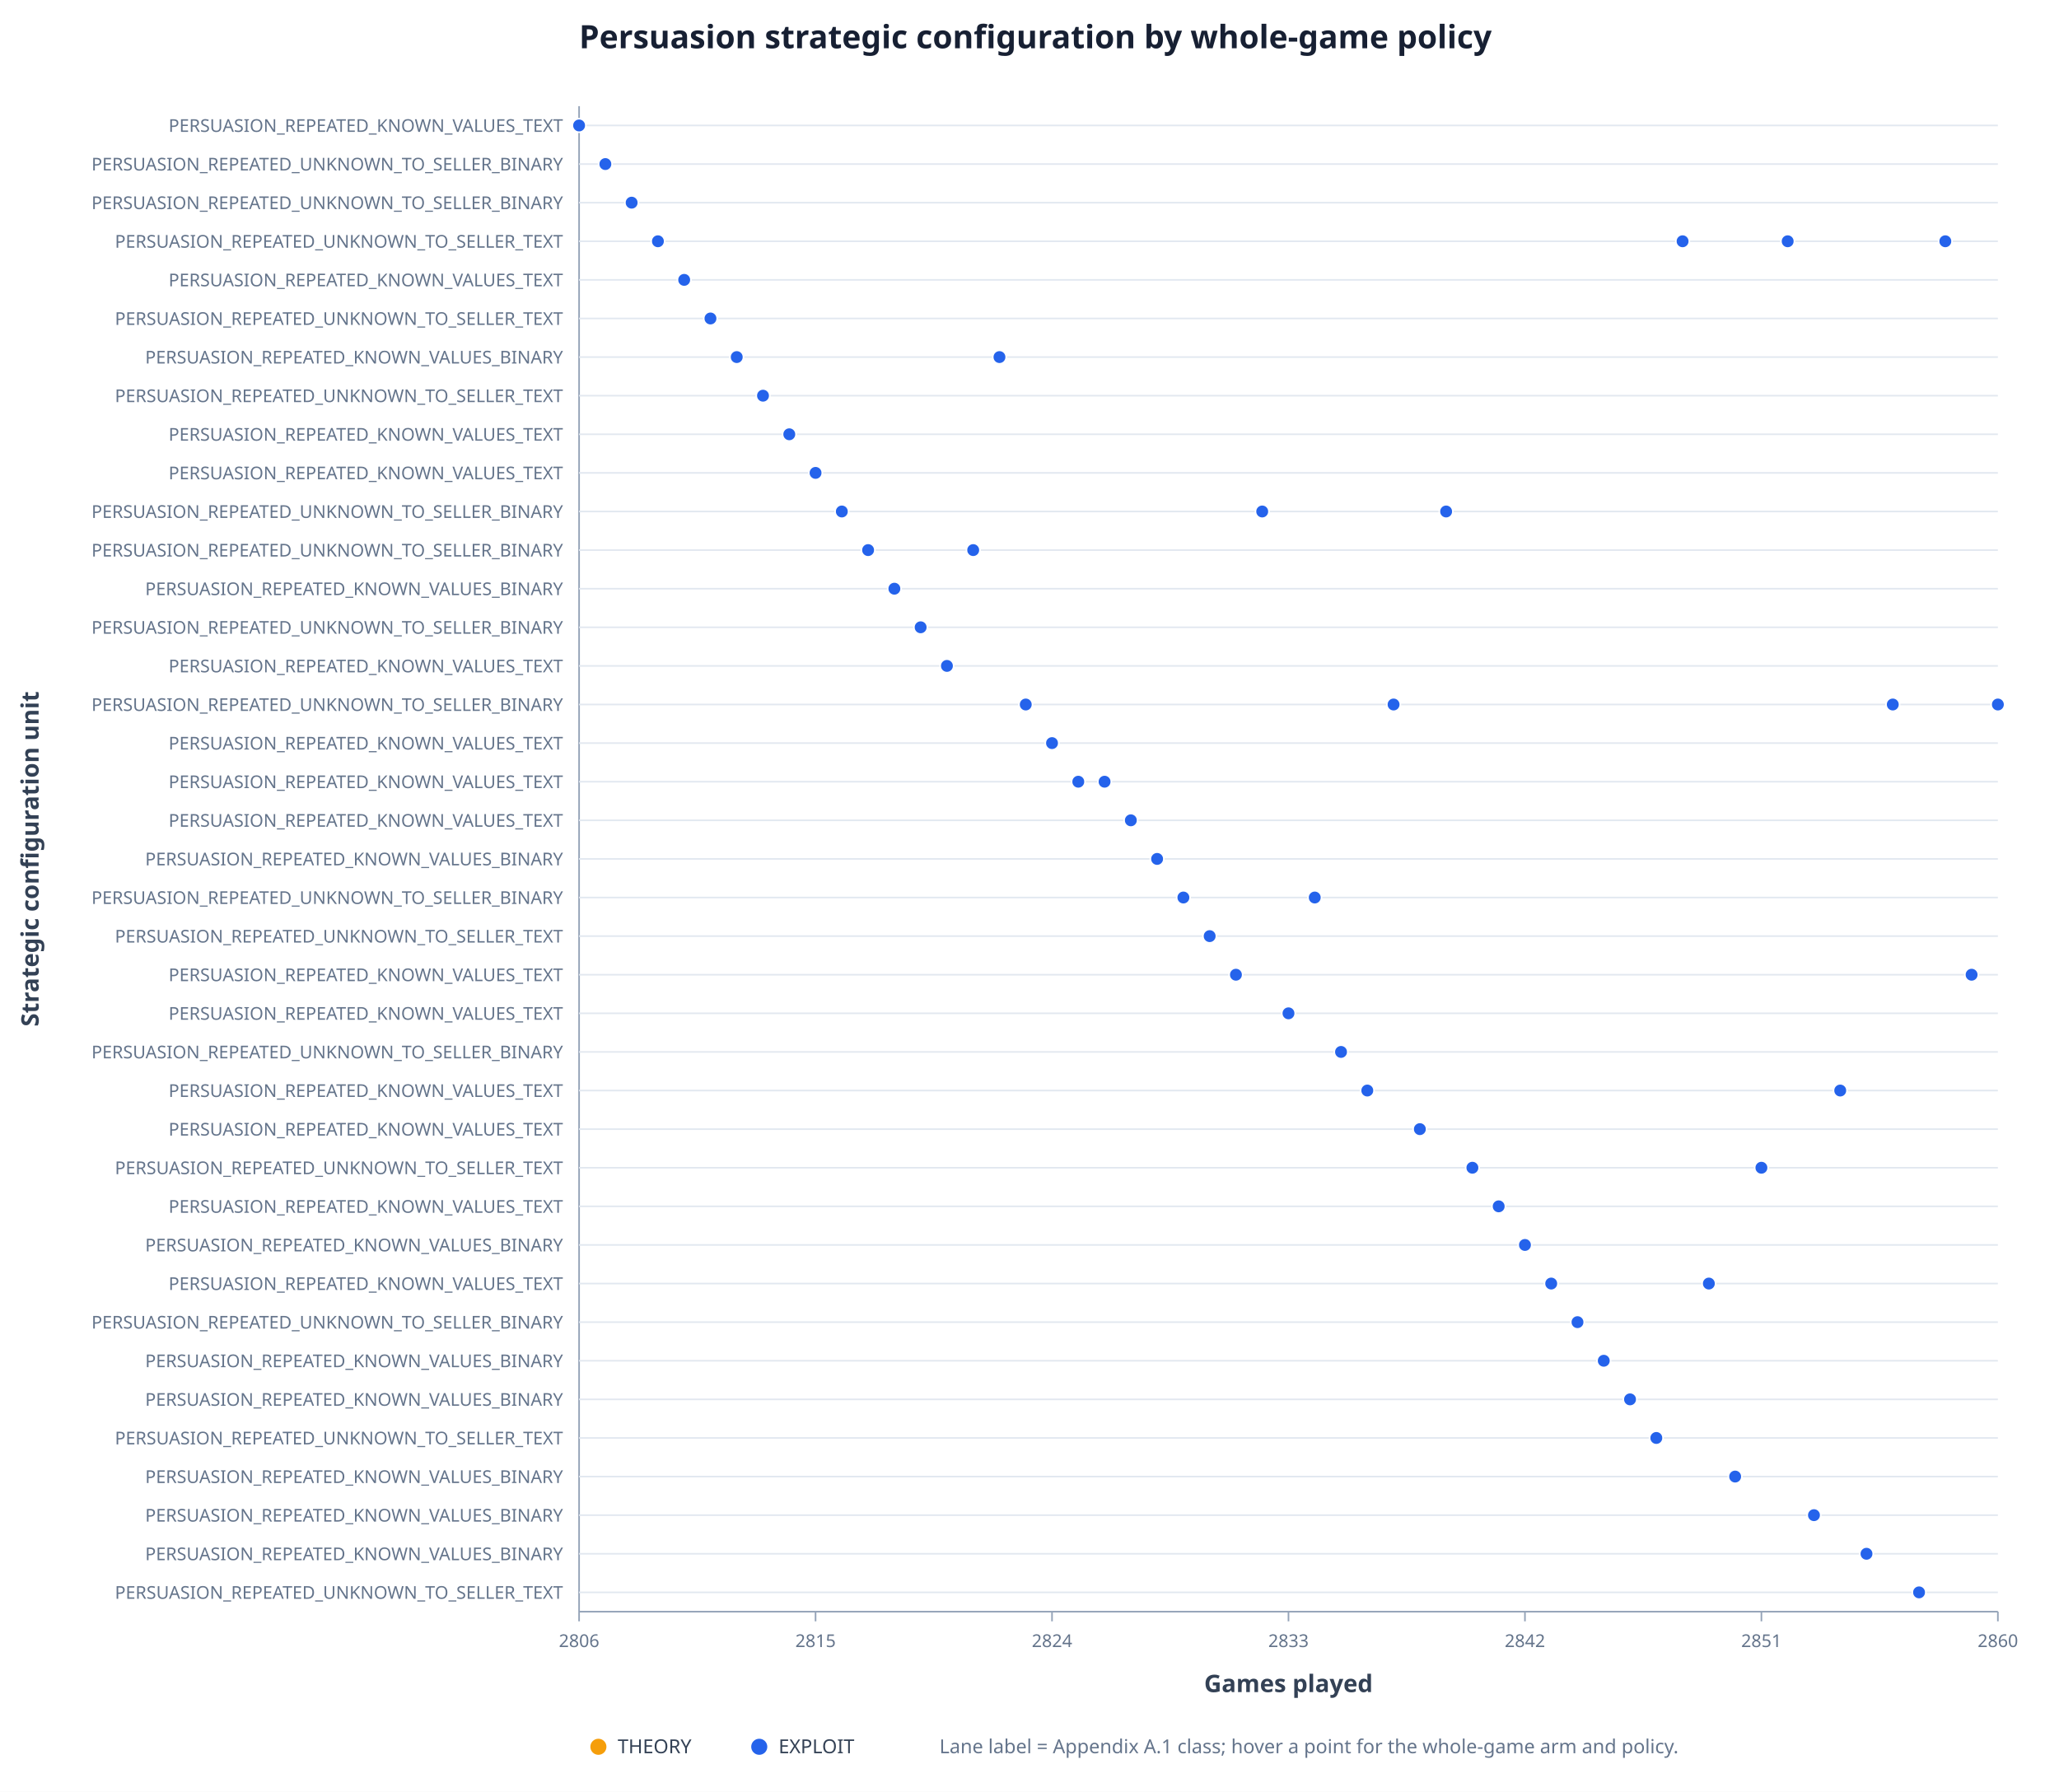
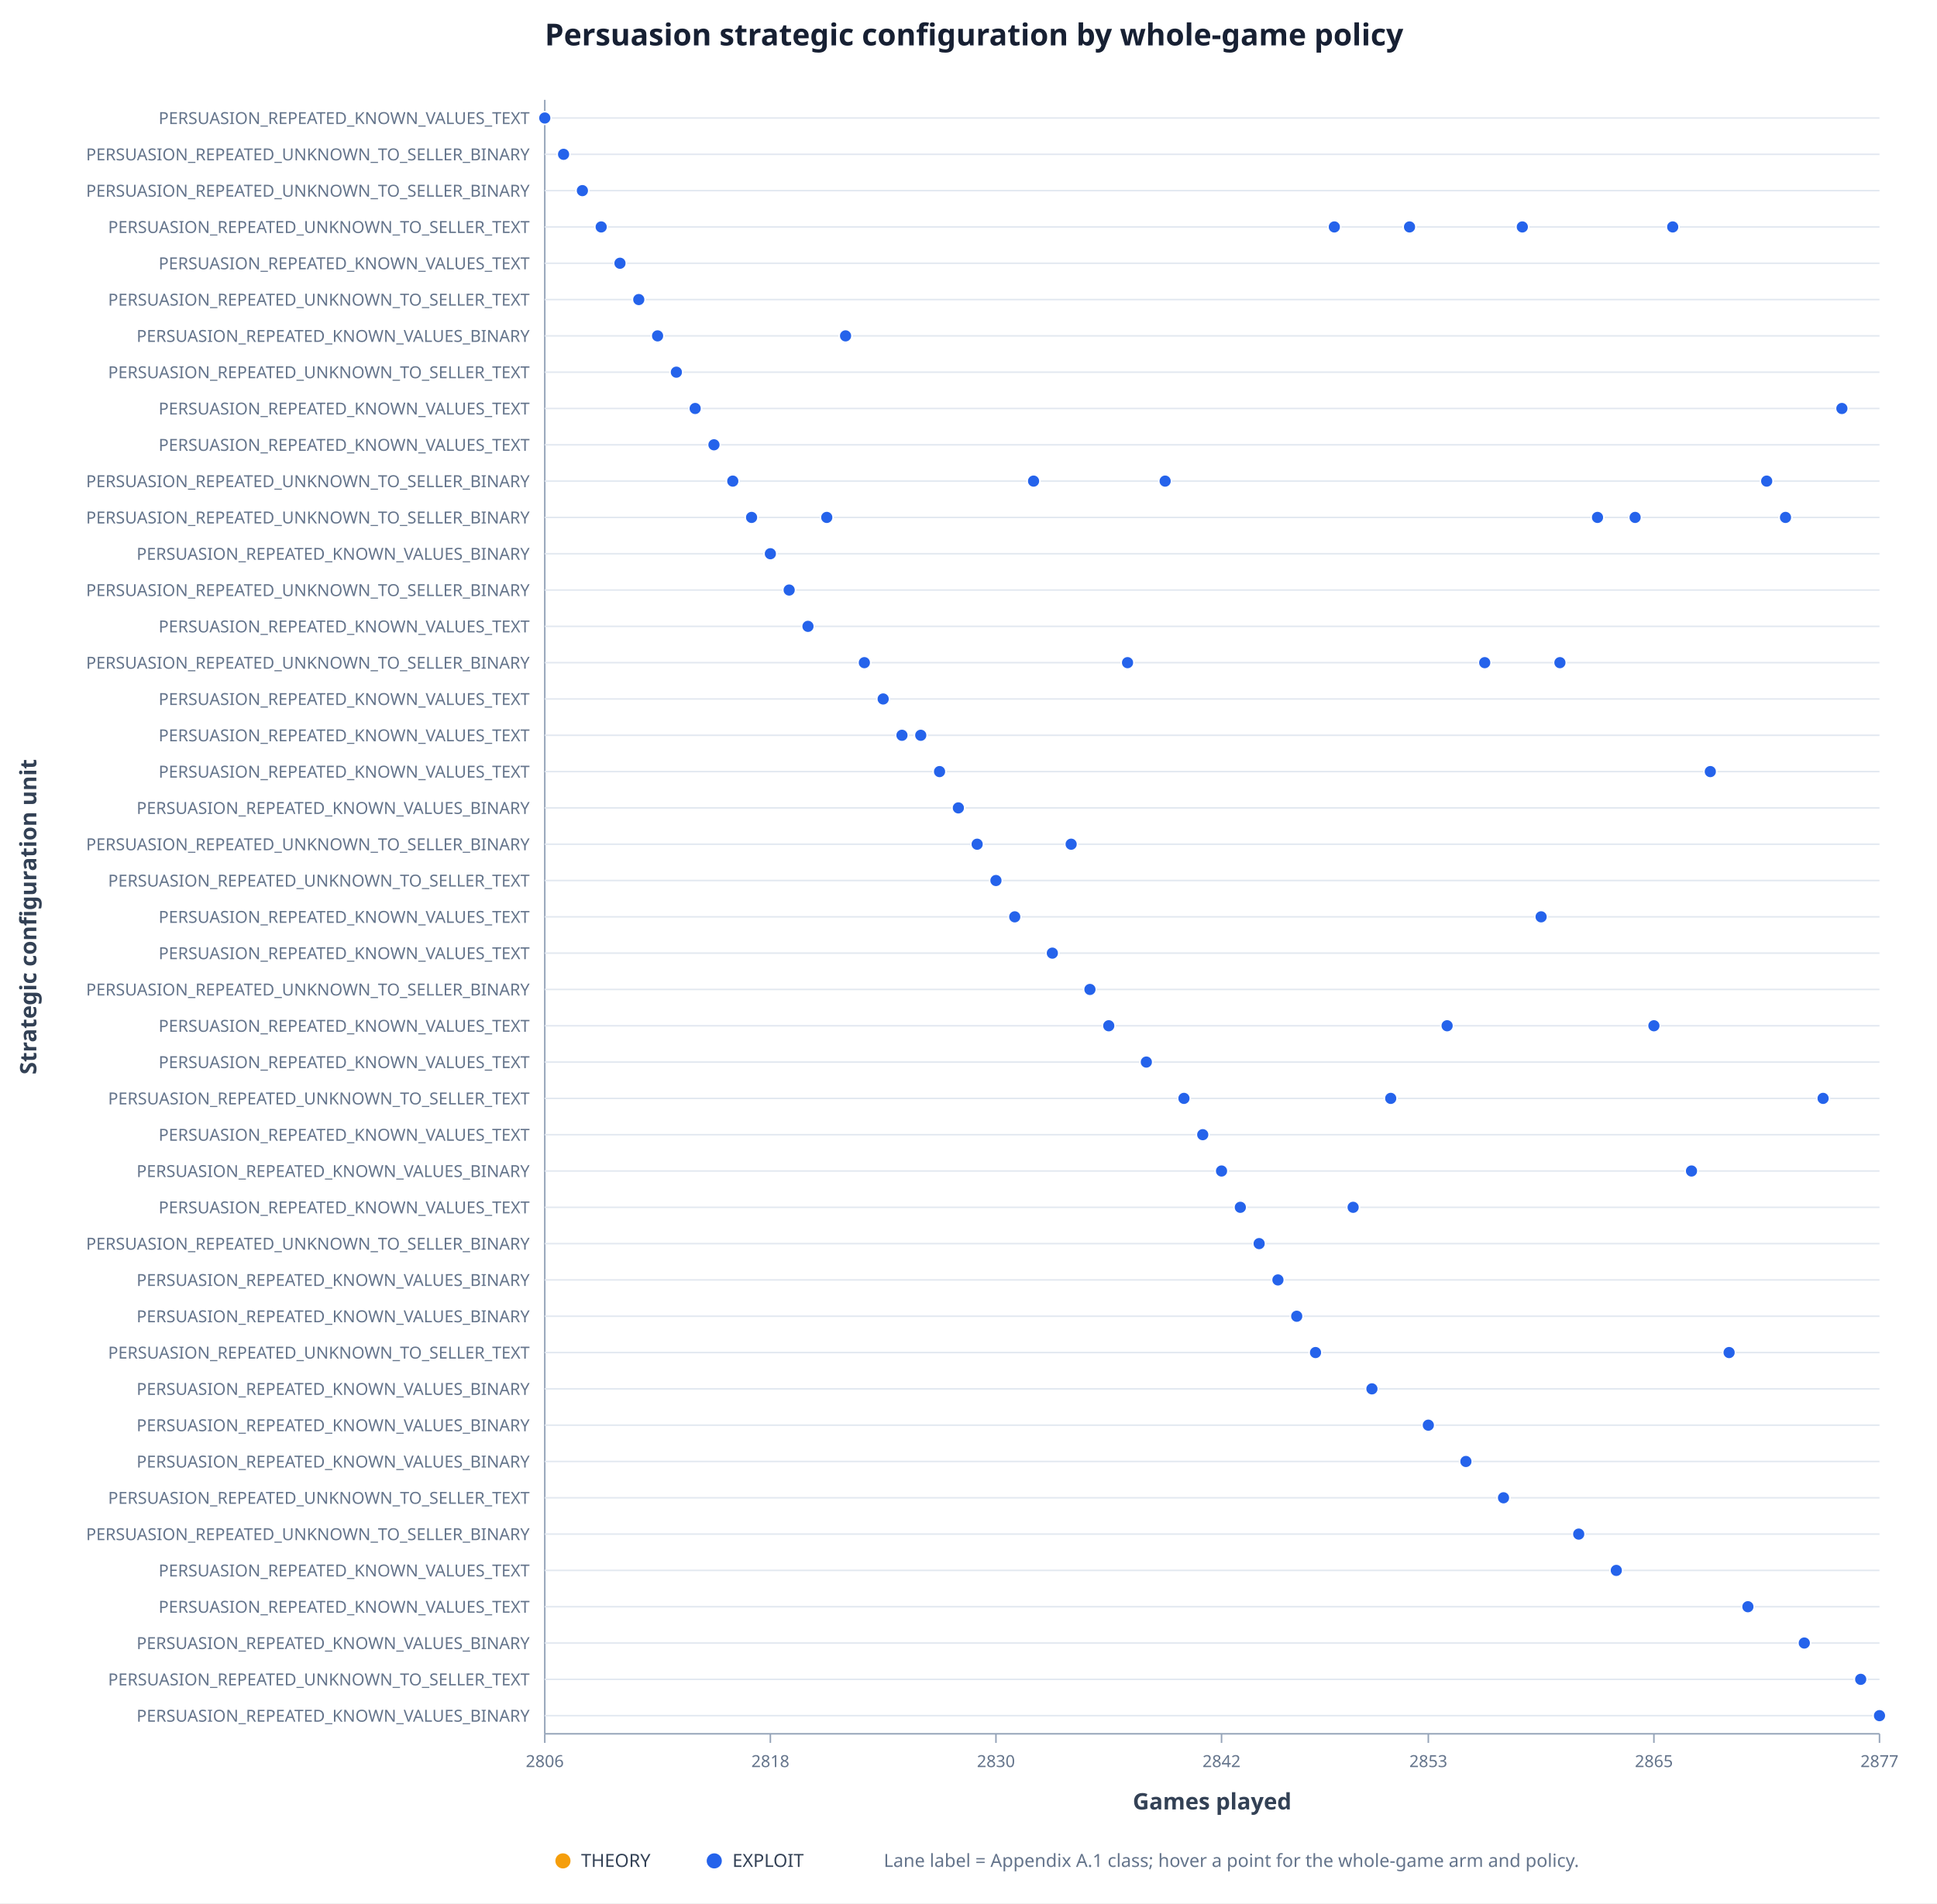
- <svg xmlns="http://www.w3.org/2000/svg" width="1280" height="1114" viewBox="0 0 1280 1114" role="img">
-   <rect width="1280" height="1114" fill="white" />
+ <svg xmlns="http://www.w3.org/2000/svg" width="1280" height="1258" viewBox="0 0 1280 1258" role="img">
+   <rect width="1280" height="1258" fill="white" />
  <text x="360.0" y="30" font-family="system-ui,sans-serif" font-size="20" font-weight="700" fill="#172033">Persuasion strategic configuration by whole-game policy</text>
-   <line x1="360.0" y1="1002.0" x2="1242.0" y2="1002.0" stroke="#94a3b8" />
-   <line x1="360.0" y1="66.0" x2="360.0" y2="1002.0" stroke="#94a3b8" />
-   <text x="801.0" y="1052" text-anchor="middle" font-family="system-ui,sans-serif" font-size="15" font-weight="650" fill="#334155">Games played</text>
-   <text x="24" y="534.0" transform="rotate(-90 24 534.0)" text-anchor="middle" font-family="system-ui,sans-serif" font-size="15" font-weight="650" fill="#334155">Strategic configuration unit</text>
+   <line x1="360.0" y1="1146.0" x2="1242.0" y2="1146.0" stroke="#94a3b8" />
+   <line x1="360.0" y1="66.0" x2="360.0" y2="1146.0" stroke="#94a3b8" />
+   <text x="801.0" y="1196" text-anchor="middle" font-family="system-ui,sans-serif" font-size="15" font-weight="650" fill="#334155">Games played</text>
+   <text x="24" y="606.0" transform="rotate(-90 24 606.0)" text-anchor="middle" font-family="system-ui,sans-serif" font-size="15" font-weight="650" fill="#334155">Strategic configuration unit</text>
  <line x1="360.0" y1="78.00" x2="1242.0" y2="78.00" stroke="#e2e8f0" />
  <text x="350.0" y="82.00" text-anchor="end" font-family="system-ui,sans-serif" font-size="11" fill="#64748b">PERSUASION_REPEATED_KNOWN_VALUES_TEXT</text>
  <line x1="360.0" y1="102.00" x2="1242.0" y2="102.00" stroke="#e2e8f0" />
  <text x="350.0" y="106.00" text-anchor="end" font-family="system-ui,sans-serif" font-size="11" fill="#64748b">PERSUASION_REPEATED_UNKNOWN_TO_SELLER_BINARY</text>
  <line x1="360.0" y1="126.00" x2="1242.0" y2="126.00" stroke="#e2e8f0" />
  <text x="350.0" y="130.00" text-anchor="end" font-family="system-ui,sans-serif" font-size="11" fill="#64748b">PERSUASION_REPEATED_UNKNOWN_TO_SELLER_BINARY</text>
  <line x1="360.0" y1="150.00" x2="1242.0" y2="150.00" stroke="#e2e8f0" />
  <text x="350.0" y="154.00" text-anchor="end" font-family="system-ui,sans-serif" font-size="11" fill="#64748b">PERSUASION_REPEATED_UNKNOWN_TO_SELLER_TEXT</text>
  <line x1="360.0" y1="174.00" x2="1242.0" y2="174.00" stroke="#e2e8f0" />
  <text x="350.0" y="178.00" text-anchor="end" font-family="system-ui,sans-serif" font-size="11" fill="#64748b">PERSUASION_REPEATED_KNOWN_VALUES_TEXT</text>
  <line x1="360.0" y1="198.00" x2="1242.0" y2="198.00" stroke="#e2e8f0" />
  <text x="350.0" y="202.00" text-anchor="end" font-family="system-ui,sans-serif" font-size="11" fill="#64748b">PERSUASION_REPEATED_UNKNOWN_TO_SELLER_TEXT</text>
  <line x1="360.0" y1="222.00" x2="1242.0" y2="222.00" stroke="#e2e8f0" />
  <text x="350.0" y="226.00" text-anchor="end" font-family="system-ui,sans-serif" font-size="11" fill="#64748b">PERSUASION_REPEATED_KNOWN_VALUES_BINARY</text>
  <line x1="360.0" y1="246.00" x2="1242.0" y2="246.00" stroke="#e2e8f0" />
  <text x="350.0" y="250.00" text-anchor="end" font-family="system-ui,sans-serif" font-size="11" fill="#64748b">PERSUASION_REPEATED_UNKNOWN_TO_SELLER_TEXT</text>
  <line x1="360.0" y1="270.00" x2="1242.0" y2="270.00" stroke="#e2e8f0" />
  <text x="350.0" y="274.00" text-anchor="end" font-family="system-ui,sans-serif" font-size="11" fill="#64748b">PERSUASION_REPEATED_KNOWN_VALUES_TEXT</text>
  <line x1="360.0" y1="294.00" x2="1242.0" y2="294.00" stroke="#e2e8f0" />
  <text x="350.0" y="298.00" text-anchor="end" font-family="system-ui,sans-serif" font-size="11" fill="#64748b">PERSUASION_REPEATED_KNOWN_VALUES_TEXT</text>
  <line x1="360.0" y1="318.00" x2="1242.0" y2="318.00" stroke="#e2e8f0" />
  <text x="350.0" y="322.00" text-anchor="end" font-family="system-ui,sans-serif" font-size="11" fill="#64748b">PERSUASION_REPEATED_UNKNOWN_TO_SELLER_BINARY</text>
  <line x1="360.0" y1="342.00" x2="1242.0" y2="342.00" stroke="#e2e8f0" />
  <text x="350.0" y="346.00" text-anchor="end" font-family="system-ui,sans-serif" font-size="11" fill="#64748b">PERSUASION_REPEATED_UNKNOWN_TO_SELLER_BINARY</text>
  <line x1="360.0" y1="366.00" x2="1242.0" y2="366.00" stroke="#e2e8f0" />
  <text x="350.0" y="370.00" text-anchor="end" font-family="system-ui,sans-serif" font-size="11" fill="#64748b">PERSUASION_REPEATED_KNOWN_VALUES_BINARY</text>
  <line x1="360.0" y1="390.00" x2="1242.0" y2="390.00" stroke="#e2e8f0" />
  <text x="350.0" y="394.00" text-anchor="end" font-family="system-ui,sans-serif" font-size="11" fill="#64748b">PERSUASION_REPEATED_UNKNOWN_TO_SELLER_BINARY</text>
  <line x1="360.0" y1="414.00" x2="1242.0" y2="414.00" stroke="#e2e8f0" />
  <text x="350.0" y="418.00" text-anchor="end" font-family="system-ui,sans-serif" font-size="11" fill="#64748b">PERSUASION_REPEATED_KNOWN_VALUES_TEXT</text>
  <line x1="360.0" y1="438.00" x2="1242.0" y2="438.00" stroke="#e2e8f0" />
  <text x="350.0" y="442.00" text-anchor="end" font-family="system-ui,sans-serif" font-size="11" fill="#64748b">PERSUASION_REPEATED_UNKNOWN_TO_SELLER_BINARY</text>
  <line x1="360.0" y1="462.00" x2="1242.0" y2="462.00" stroke="#e2e8f0" />
  <text x="350.0" y="466.00" text-anchor="end" font-family="system-ui,sans-serif" font-size="11" fill="#64748b">PERSUASION_REPEATED_KNOWN_VALUES_TEXT</text>
  <line x1="360.0" y1="486.00" x2="1242.0" y2="486.00" stroke="#e2e8f0" />
  <text x="350.0" y="490.00" text-anchor="end" font-family="system-ui,sans-serif" font-size="11" fill="#64748b">PERSUASION_REPEATED_KNOWN_VALUES_TEXT</text>
  <line x1="360.0" y1="510.00" x2="1242.0" y2="510.00" stroke="#e2e8f0" />
  <text x="350.0" y="514.00" text-anchor="end" font-family="system-ui,sans-serif" font-size="11" fill="#64748b">PERSUASION_REPEATED_KNOWN_VALUES_TEXT</text>
  <line x1="360.0" y1="534.00" x2="1242.0" y2="534.00" stroke="#e2e8f0" />
  <text x="350.0" y="538.00" text-anchor="end" font-family="system-ui,sans-serif" font-size="11" fill="#64748b">PERSUASION_REPEATED_KNOWN_VALUES_BINARY</text>
  <line x1="360.0" y1="558.00" x2="1242.0" y2="558.00" stroke="#e2e8f0" />
  <text x="350.0" y="562.00" text-anchor="end" font-family="system-ui,sans-serif" font-size="11" fill="#64748b">PERSUASION_REPEATED_UNKNOWN_TO_SELLER_BINARY</text>
  <line x1="360.0" y1="582.00" x2="1242.0" y2="582.00" stroke="#e2e8f0" />
  <text x="350.0" y="586.00" text-anchor="end" font-family="system-ui,sans-serif" font-size="11" fill="#64748b">PERSUASION_REPEATED_UNKNOWN_TO_SELLER_TEXT</text>
  <line x1="360.0" y1="606.00" x2="1242.0" y2="606.00" stroke="#e2e8f0" />
  <text x="350.0" y="610.00" text-anchor="end" font-family="system-ui,sans-serif" font-size="11" fill="#64748b">PERSUASION_REPEATED_KNOWN_VALUES_TEXT</text>
  <line x1="360.0" y1="630.00" x2="1242.0" y2="630.00" stroke="#e2e8f0" />
  <text x="350.0" y="634.00" text-anchor="end" font-family="system-ui,sans-serif" font-size="11" fill="#64748b">PERSUASION_REPEATED_KNOWN_VALUES_TEXT</text>
  <line x1="360.0" y1="654.00" x2="1242.0" y2="654.00" stroke="#e2e8f0" />
  <text x="350.0" y="658.00" text-anchor="end" font-family="system-ui,sans-serif" font-size="11" fill="#64748b">PERSUASION_REPEATED_UNKNOWN_TO_SELLER_BINARY</text>
  <line x1="360.0" y1="678.00" x2="1242.0" y2="678.00" stroke="#e2e8f0" />
  <text x="350.0" y="682.00" text-anchor="end" font-family="system-ui,sans-serif" font-size="11" fill="#64748b">PERSUASION_REPEATED_KNOWN_VALUES_TEXT</text>
  <line x1="360.0" y1="702.00" x2="1242.0" y2="702.00" stroke="#e2e8f0" />
  <text x="350.0" y="706.00" text-anchor="end" font-family="system-ui,sans-serif" font-size="11" fill="#64748b">PERSUASION_REPEATED_KNOWN_VALUES_TEXT</text>
  <line x1="360.0" y1="726.00" x2="1242.0" y2="726.00" stroke="#e2e8f0" />
  <text x="350.0" y="730.00" text-anchor="end" font-family="system-ui,sans-serif" font-size="11" fill="#64748b">PERSUASION_REPEATED_UNKNOWN_TO_SELLER_TEXT</text>
  <line x1="360.0" y1="750.00" x2="1242.0" y2="750.00" stroke="#e2e8f0" />
  <text x="350.0" y="754.00" text-anchor="end" font-family="system-ui,sans-serif" font-size="11" fill="#64748b">PERSUASION_REPEATED_KNOWN_VALUES_TEXT</text>
  <line x1="360.0" y1="774.00" x2="1242.0" y2="774.00" stroke="#e2e8f0" />
  <text x="350.0" y="778.00" text-anchor="end" font-family="system-ui,sans-serif" font-size="11" fill="#64748b">PERSUASION_REPEATED_KNOWN_VALUES_BINARY</text>
  <line x1="360.0" y1="798.00" x2="1242.0" y2="798.00" stroke="#e2e8f0" />
  <text x="350.0" y="802.00" text-anchor="end" font-family="system-ui,sans-serif" font-size="11" fill="#64748b">PERSUASION_REPEATED_KNOWN_VALUES_TEXT</text>
  <line x1="360.0" y1="822.00" x2="1242.0" y2="822.00" stroke="#e2e8f0" />
  <text x="350.0" y="826.00" text-anchor="end" font-family="system-ui,sans-serif" font-size="11" fill="#64748b">PERSUASION_REPEATED_UNKNOWN_TO_SELLER_BINARY</text>
  <line x1="360.0" y1="846.00" x2="1242.0" y2="846.00" stroke="#e2e8f0" />
  <text x="350.0" y="850.00" text-anchor="end" font-family="system-ui,sans-serif" font-size="11" fill="#64748b">PERSUASION_REPEATED_KNOWN_VALUES_BINARY</text>
  <line x1="360.0" y1="870.00" x2="1242.0" y2="870.00" stroke="#e2e8f0" />
  <text x="350.0" y="874.00" text-anchor="end" font-family="system-ui,sans-serif" font-size="11" fill="#64748b">PERSUASION_REPEATED_KNOWN_VALUES_BINARY</text>
  <line x1="360.0" y1="894.00" x2="1242.0" y2="894.00" stroke="#e2e8f0" />
  <text x="350.0" y="898.00" text-anchor="end" font-family="system-ui,sans-serif" font-size="11" fill="#64748b">PERSUASION_REPEATED_UNKNOWN_TO_SELLER_TEXT</text>
  <line x1="360.0" y1="918.00" x2="1242.0" y2="918.00" stroke="#e2e8f0" />
  <text x="350.0" y="922.00" text-anchor="end" font-family="system-ui,sans-serif" font-size="11" fill="#64748b">PERSUASION_REPEATED_KNOWN_VALUES_BINARY</text>
  <line x1="360.0" y1="942.00" x2="1242.0" y2="942.00" stroke="#e2e8f0" />
  <text x="350.0" y="946.00" text-anchor="end" font-family="system-ui,sans-serif" font-size="11" fill="#64748b">PERSUASION_REPEATED_KNOWN_VALUES_BINARY</text>
  <line x1="360.0" y1="966.00" x2="1242.0" y2="966.00" stroke="#e2e8f0" />
  <text x="350.0" y="970.00" text-anchor="end" font-family="system-ui,sans-serif" font-size="11" fill="#64748b">PERSUASION_REPEATED_KNOWN_VALUES_BINARY</text>
  <line x1="360.0" y1="990.00" x2="1242.0" y2="990.00" stroke="#e2e8f0" />
  <text x="350.0" y="994.00" text-anchor="end" font-family="system-ui,sans-serif" font-size="11" fill="#64748b">PERSUASION_REPEATED_UNKNOWN_TO_SELLER_TEXT</text>
-   <line x1="360.00" y1="1002.0" x2="360.00" y2="1008.0" stroke="#94a3b8" />
-   <text x="360.00" y="1024.0" text-anchor="middle" font-family="system-ui,sans-serif" font-size="11" fill="#64748b">2806</text>
-   <line x1="507.00" y1="1002.0" x2="507.00" y2="1008.0" stroke="#94a3b8" />
-   <text x="507.00" y="1024.0" text-anchor="middle" font-family="system-ui,sans-serif" font-size="11" fill="#64748b">2815</text>
-   <line x1="654.00" y1="1002.0" x2="654.00" y2="1008.0" stroke="#94a3b8" />
-   <text x="654.00" y="1024.0" text-anchor="middle" font-family="system-ui,sans-serif" font-size="11" fill="#64748b">2824</text>
-   <line x1="801.00" y1="1002.0" x2="801.00" y2="1008.0" stroke="#94a3b8" />
-   <text x="801.00" y="1024.0" text-anchor="middle" font-family="system-ui,sans-serif" font-size="11" fill="#64748b">2833</text>
-   <line x1="948.00" y1="1002.0" x2="948.00" y2="1008.0" stroke="#94a3b8" />
-   <text x="948.00" y="1024.0" text-anchor="middle" font-family="system-ui,sans-serif" font-size="11" fill="#64748b">2842</text>
-   <line x1="1095.00" y1="1002.0" x2="1095.00" y2="1008.0" stroke="#94a3b8" />
-   <text x="1095.00" y="1024.0" text-anchor="middle" font-family="system-ui,sans-serif" font-size="11" fill="#64748b">2851</text>
-   <line x1="1242.00" y1="1002.0" x2="1242.00" y2="1008.0" stroke="#94a3b8" />
-   <text x="1242.00" y="1024.0" text-anchor="middle" font-family="system-ui,sans-serif" font-size="11" fill="#64748b">2860</text>
+   <line x1="360.0" y1="1014.00" x2="1242.0" y2="1014.00" stroke="#e2e8f0" />
+   <text x="350.0" y="1018.00" text-anchor="end" font-family="system-ui,sans-serif" font-size="11" fill="#64748b">PERSUASION_REPEATED_UNKNOWN_TO_SELLER_BINARY</text>
+   <line x1="360.0" y1="1038.00" x2="1242.0" y2="1038.00" stroke="#e2e8f0" />
+   <text x="350.0" y="1042.00" text-anchor="end" font-family="system-ui,sans-serif" font-size="11" fill="#64748b">PERSUASION_REPEATED_KNOWN_VALUES_TEXT</text>
+   <line x1="360.0" y1="1062.00" x2="1242.0" y2="1062.00" stroke="#e2e8f0" />
+   <text x="350.0" y="1066.00" text-anchor="end" font-family="system-ui,sans-serif" font-size="11" fill="#64748b">PERSUASION_REPEATED_KNOWN_VALUES_TEXT</text>
+   <line x1="360.0" y1="1086.00" x2="1242.0" y2="1086.00" stroke="#e2e8f0" />
+   <text x="350.0" y="1090.00" text-anchor="end" font-family="system-ui,sans-serif" font-size="11" fill="#64748b">PERSUASION_REPEATED_KNOWN_VALUES_BINARY</text>
+   <line x1="360.0" y1="1110.00" x2="1242.0" y2="1110.00" stroke="#e2e8f0" />
+   <text x="350.0" y="1114.00" text-anchor="end" font-family="system-ui,sans-serif" font-size="11" fill="#64748b">PERSUASION_REPEATED_UNKNOWN_TO_SELLER_TEXT</text>
+   <line x1="360.0" y1="1134.00" x2="1242.0" y2="1134.00" stroke="#e2e8f0" />
+   <text x="350.0" y="1138.00" text-anchor="end" font-family="system-ui,sans-serif" font-size="11" fill="#64748b">PERSUASION_REPEATED_KNOWN_VALUES_BINARY</text>
+   <line x1="360.00" y1="1146.0" x2="360.00" y2="1152.0" stroke="#94a3b8" />
+   <text x="360.00" y="1168.0" text-anchor="middle" font-family="system-ui,sans-serif" font-size="11" fill="#64748b">2806</text>
+   <line x1="509.07" y1="1146.0" x2="509.07" y2="1152.0" stroke="#94a3b8" />
+   <text x="509.07" y="1168.0" text-anchor="middle" font-family="system-ui,sans-serif" font-size="11" fill="#64748b">2818</text>
+   <line x1="658.14" y1="1146.0" x2="658.14" y2="1152.0" stroke="#94a3b8" />
+   <text x="658.14" y="1168.0" text-anchor="middle" font-family="system-ui,sans-serif" font-size="11" fill="#64748b">2830</text>
+   <line x1="807.21" y1="1146.0" x2="807.21" y2="1152.0" stroke="#94a3b8" />
+   <text x="807.21" y="1168.0" text-anchor="middle" font-family="system-ui,sans-serif" font-size="11" fill="#64748b">2842</text>
+   <line x1="943.86" y1="1146.0" x2="943.86" y2="1152.0" stroke="#94a3b8" />
+   <text x="943.86" y="1168.0" text-anchor="middle" font-family="system-ui,sans-serif" font-size="11" fill="#64748b">2853</text>
+   <line x1="1092.93" y1="1146.0" x2="1092.93" y2="1152.0" stroke="#94a3b8" />
+   <text x="1092.93" y="1168.0" text-anchor="middle" font-family="system-ui,sans-serif" font-size="11" fill="#64748b">2865</text>
+   <line x1="1242.00" y1="1146.0" x2="1242.00" y2="1152.0" stroke="#94a3b8" />
+   <text x="1242.00" y="1168.0" text-anchor="middle" font-family="system-ui,sans-serif" font-size="11" fill="#64748b">2877</text>
  <circle cx="360.00" cy="78.00" r="4.2" fill="#2563eb" stroke="white" stroke-width="1" />
-   <circle cx="376.33" cy="102.00" r="4.2" fill="#2563eb" stroke="white" stroke-width="1" />
-   <circle cx="392.67" cy="126.00" r="4.2" fill="#2563eb" stroke="white" stroke-width="1" />
-   <circle cx="409.00" cy="150.00" r="4.2" fill="#2563eb" stroke="white" stroke-width="1" />
-   <circle cx="425.33" cy="174.00" r="4.2" fill="#2563eb" stroke="white" stroke-width="1" />
-   <circle cx="441.67" cy="198.00" r="4.2" fill="#2563eb" stroke="white" stroke-width="1" />
-   <circle cx="458.00" cy="222.00" r="4.2" fill="#2563eb" stroke="white" stroke-width="1" />
-   <circle cx="474.33" cy="246.00" r="4.2" fill="#2563eb" stroke="white" stroke-width="1" />
-   <circle cx="490.67" cy="270.00" r="4.2" fill="#2563eb" stroke="white" stroke-width="1" />
-   <circle cx="507.00" cy="294.00" r="4.2" fill="#2563eb" stroke="white" stroke-width="1" />
-   <circle cx="523.33" cy="318.00" r="4.2" fill="#2563eb" stroke="white" stroke-width="1" />
-   <circle cx="539.67" cy="342.00" r="4.2" fill="#2563eb" stroke="white" stroke-width="1" />
-   <circle cx="556.00" cy="366.00" r="4.2" fill="#2563eb" stroke="white" stroke-width="1" />
-   <circle cx="572.33" cy="390.00" r="4.2" fill="#2563eb" stroke="white" stroke-width="1" />
-   <circle cx="588.67" cy="414.00" r="4.2" fill="#2563eb" stroke="white" stroke-width="1" />
-   <circle cx="605.00" cy="342.00" r="4.2" fill="#2563eb" stroke="white" stroke-width="1" />
-   <circle cx="621.33" cy="222.00" r="4.2" fill="#2563eb" stroke="white" stroke-width="1" />
-   <circle cx="637.67" cy="438.00" r="4.2" fill="#2563eb" stroke="white" stroke-width="1" />
-   <circle cx="654.00" cy="462.00" r="4.2" fill="#2563eb" stroke="white" stroke-width="1" />
-   <circle cx="670.33" cy="486.00" r="4.2" fill="#2563eb" stroke="white" stroke-width="1" />
-   <circle cx="686.67" cy="486.00" r="4.2" fill="#2563eb" stroke="white" stroke-width="1" />
-   <circle cx="703.00" cy="510.00" r="4.2" fill="#2563eb" stroke="white" stroke-width="1" />
-   <circle cx="719.33" cy="534.00" r="4.2" fill="#2563eb" stroke="white" stroke-width="1" />
-   <circle cx="735.67" cy="558.00" r="4.2" fill="#2563eb" stroke="white" stroke-width="1" />
-   <circle cx="752.00" cy="582.00" r="4.2" fill="#2563eb" stroke="white" stroke-width="1" />
-   <circle cx="768.33" cy="606.00" r="4.2" fill="#2563eb" stroke="white" stroke-width="1" />
-   <circle cx="784.67" cy="318.00" r="4.2" fill="#2563eb" stroke="white" stroke-width="1" />
-   <circle cx="801.00" cy="630.00" r="4.2" fill="#2563eb" stroke="white" stroke-width="1" />
-   <circle cx="817.33" cy="558.00" r="4.2" fill="#2563eb" stroke="white" stroke-width="1" />
-   <circle cx="833.67" cy="654.00" r="4.2" fill="#2563eb" stroke="white" stroke-width="1" />
-   <circle cx="850.00" cy="678.00" r="4.2" fill="#2563eb" stroke="white" stroke-width="1" />
-   <circle cx="866.33" cy="438.00" r="4.2" fill="#2563eb" stroke="white" stroke-width="1" />
-   <circle cx="882.67" cy="702.00" r="4.2" fill="#2563eb" stroke="white" stroke-width="1" />
-   <circle cx="899.00" cy="318.00" r="4.2" fill="#2563eb" stroke="white" stroke-width="1" />
-   <circle cx="915.33" cy="726.00" r="4.2" fill="#2563eb" stroke="white" stroke-width="1" />
-   <circle cx="931.67" cy="750.00" r="4.2" fill="#2563eb" stroke="white" stroke-width="1" />
-   <circle cx="948.00" cy="774.00" r="4.2" fill="#2563eb" stroke="white" stroke-width="1" />
-   <circle cx="964.33" cy="798.00" r="4.2" fill="#2563eb" stroke="white" stroke-width="1" />
-   <circle cx="980.67" cy="822.00" r="4.2" fill="#2563eb" stroke="white" stroke-width="1" />
-   <circle cx="997.00" cy="846.00" r="4.2" fill="#2563eb" stroke="white" stroke-width="1" />
-   <circle cx="1013.33" cy="870.00" r="4.2" fill="#2563eb" stroke="white" stroke-width="1" />
-   <circle cx="1029.67" cy="894.00" r="4.2" fill="#2563eb" stroke="white" stroke-width="1" />
-   <circle cx="1046.00" cy="150.00" r="4.2" fill="#2563eb" stroke="white" stroke-width="1" />
-   <circle cx="1062.33" cy="798.00" r="4.2" fill="#2563eb" stroke="white" stroke-width="1" />
-   <circle cx="1078.67" cy="918.00" r="4.2" fill="#2563eb" stroke="white" stroke-width="1" />
-   <circle cx="1095.00" cy="726.00" r="4.2" fill="#2563eb" stroke="white" stroke-width="1" />
-   <circle cx="1111.33" cy="150.00" r="4.2" fill="#2563eb" stroke="white" stroke-width="1" />
-   <circle cx="1127.67" cy="942.00" r="4.2" fill="#2563eb" stroke="white" stroke-width="1" />
-   <circle cx="1144.00" cy="678.00" r="4.2" fill="#2563eb" stroke="white" stroke-width="1" />
-   <circle cx="1160.33" cy="966.00" r="4.2" fill="#2563eb" stroke="white" stroke-width="1" />
-   <circle cx="1176.67" cy="438.00" r="4.2" fill="#2563eb" stroke="white" stroke-width="1" />
-   <circle cx="1193.00" cy="990.00" r="4.2" fill="#2563eb" stroke="white" stroke-width="1" />
-   <circle cx="1209.33" cy="150.00" r="4.2" fill="#2563eb" stroke="white" stroke-width="1" />
-   <circle cx="1225.67" cy="606.00" r="4.2" fill="#2563eb" stroke="white" stroke-width="1" />
-   <circle cx="1242.00" cy="438.00" r="4.2" fill="#2563eb" stroke="white" stroke-width="1" />
-   <circle cx="372.0" cy="1086" r="5" fill="#f59e0b" />
-   <text x="384.0" y="1090" font-family="system-ui,sans-serif" font-size="12" fill="#334155">THEORY</text>
-   <circle cx="472.0" cy="1086" r="5" fill="#2563eb" />
-   <text x="484.0" y="1090" font-family="system-ui,sans-serif" font-size="12" fill="#334155">EXPLOIT</text>
-   <text x="584.0" y="1090" font-family="system-ui,sans-serif" font-size="12" fill="#64748b">Lane label = Appendix A.1 class; hover a point for the whole-game arm and policy.</text>
+   <circle cx="372.42" cy="102.00" r="4.2" fill="#2563eb" stroke="white" stroke-width="1" />
+   <circle cx="384.85" cy="126.00" r="4.2" fill="#2563eb" stroke="white" stroke-width="1" />
+   <circle cx="397.27" cy="150.00" r="4.2" fill="#2563eb" stroke="white" stroke-width="1" />
+   <circle cx="409.69" cy="174.00" r="4.2" fill="#2563eb" stroke="white" stroke-width="1" />
+   <circle cx="422.11" cy="198.00" r="4.2" fill="#2563eb" stroke="white" stroke-width="1" />
+   <circle cx="434.54" cy="222.00" r="4.2" fill="#2563eb" stroke="white" stroke-width="1" />
+   <circle cx="446.96" cy="246.00" r="4.2" fill="#2563eb" stroke="white" stroke-width="1" />
+   <circle cx="459.38" cy="270.00" r="4.2" fill="#2563eb" stroke="white" stroke-width="1" />
+   <circle cx="471.80" cy="294.00" r="4.2" fill="#2563eb" stroke="white" stroke-width="1" />
+   <circle cx="484.23" cy="318.00" r="4.2" fill="#2563eb" stroke="white" stroke-width="1" />
+   <circle cx="496.65" cy="342.00" r="4.2" fill="#2563eb" stroke="white" stroke-width="1" />
+   <circle cx="509.07" cy="366.00" r="4.2" fill="#2563eb" stroke="white" stroke-width="1" />
+   <circle cx="521.49" cy="390.00" r="4.2" fill="#2563eb" stroke="white" stroke-width="1" />
+   <circle cx="533.92" cy="414.00" r="4.2" fill="#2563eb" stroke="white" stroke-width="1" />
+   <circle cx="546.34" cy="342.00" r="4.2" fill="#2563eb" stroke="white" stroke-width="1" />
+   <circle cx="558.76" cy="222.00" r="4.2" fill="#2563eb" stroke="white" stroke-width="1" />
+   <circle cx="571.18" cy="438.00" r="4.2" fill="#2563eb" stroke="white" stroke-width="1" />
+   <circle cx="583.61" cy="462.00" r="4.2" fill="#2563eb" stroke="white" stroke-width="1" />
+   <circle cx="596.03" cy="486.00" r="4.2" fill="#2563eb" stroke="white" stroke-width="1" />
+   <circle cx="608.45" cy="486.00" r="4.2" fill="#2563eb" stroke="white" stroke-width="1" />
+   <circle cx="620.87" cy="510.00" r="4.2" fill="#2563eb" stroke="white" stroke-width="1" />
+   <circle cx="633.30" cy="534.00" r="4.2" fill="#2563eb" stroke="white" stroke-width="1" />
+   <circle cx="645.72" cy="558.00" r="4.2" fill="#2563eb" stroke="white" stroke-width="1" />
+   <circle cx="658.14" cy="582.00" r="4.2" fill="#2563eb" stroke="white" stroke-width="1" />
+   <circle cx="670.56" cy="606.00" r="4.2" fill="#2563eb" stroke="white" stroke-width="1" />
+   <circle cx="682.99" cy="318.00" r="4.2" fill="#2563eb" stroke="white" stroke-width="1" />
+   <circle cx="695.41" cy="630.00" r="4.2" fill="#2563eb" stroke="white" stroke-width="1" />
+   <circle cx="707.83" cy="558.00" r="4.2" fill="#2563eb" stroke="white" stroke-width="1" />
+   <circle cx="720.25" cy="654.00" r="4.2" fill="#2563eb" stroke="white" stroke-width="1" />
+   <circle cx="732.68" cy="678.00" r="4.2" fill="#2563eb" stroke="white" stroke-width="1" />
+   <circle cx="745.10" cy="438.00" r="4.2" fill="#2563eb" stroke="white" stroke-width="1" />
+   <circle cx="757.52" cy="702.00" r="4.2" fill="#2563eb" stroke="white" stroke-width="1" />
+   <circle cx="769.94" cy="318.00" r="4.2" fill="#2563eb" stroke="white" stroke-width="1" />
+   <circle cx="782.37" cy="726.00" r="4.2" fill="#2563eb" stroke="white" stroke-width="1" />
+   <circle cx="794.79" cy="750.00" r="4.2" fill="#2563eb" stroke="white" stroke-width="1" />
+   <circle cx="807.21" cy="774.00" r="4.2" fill="#2563eb" stroke="white" stroke-width="1" />
+   <circle cx="819.63" cy="798.00" r="4.2" fill="#2563eb" stroke="white" stroke-width="1" />
+   <circle cx="832.06" cy="822.00" r="4.2" fill="#2563eb" stroke="white" stroke-width="1" />
+   <circle cx="844.48" cy="846.00" r="4.2" fill="#2563eb" stroke="white" stroke-width="1" />
+   <circle cx="856.90" cy="870.00" r="4.2" fill="#2563eb" stroke="white" stroke-width="1" />
+   <circle cx="869.32" cy="894.00" r="4.2" fill="#2563eb" stroke="white" stroke-width="1" />
+   <circle cx="881.75" cy="150.00" r="4.2" fill="#2563eb" stroke="white" stroke-width="1" />
+   <circle cx="894.17" cy="798.00" r="4.2" fill="#2563eb" stroke="white" stroke-width="1" />
+   <circle cx="906.59" cy="918.00" r="4.2" fill="#2563eb" stroke="white" stroke-width="1" />
+   <circle cx="919.01" cy="726.00" r="4.2" fill="#2563eb" stroke="white" stroke-width="1" />
+   <circle cx="931.44" cy="150.00" r="4.2" fill="#2563eb" stroke="white" stroke-width="1" />
+   <circle cx="943.86" cy="942.00" r="4.2" fill="#2563eb" stroke="white" stroke-width="1" />
+   <circle cx="956.28" cy="678.00" r="4.2" fill="#2563eb" stroke="white" stroke-width="1" />
+   <circle cx="968.70" cy="966.00" r="4.2" fill="#2563eb" stroke="white" stroke-width="1" />
+   <circle cx="981.13" cy="438.00" r="4.2" fill="#2563eb" stroke="white" stroke-width="1" />
+   <circle cx="993.55" cy="990.00" r="4.2" fill="#2563eb" stroke="white" stroke-width="1" />
+   <circle cx="1005.97" cy="150.00" r="4.2" fill="#2563eb" stroke="white" stroke-width="1" />
+   <circle cx="1018.39" cy="606.00" r="4.2" fill="#2563eb" stroke="white" stroke-width="1" />
+   <circle cx="1030.82" cy="438.00" r="4.2" fill="#2563eb" stroke="white" stroke-width="1" />
+   <circle cx="1043.24" cy="1014.00" r="4.2" fill="#2563eb" stroke="white" stroke-width="1" />
+   <circle cx="1055.66" cy="342.00" r="4.2" fill="#2563eb" stroke="white" stroke-width="1" />
+   <circle cx="1068.08" cy="1038.00" r="4.2" fill="#2563eb" stroke="white" stroke-width="1" />
+   <circle cx="1080.51" cy="342.00" r="4.2" fill="#2563eb" stroke="white" stroke-width="1" />
+   <circle cx="1092.93" cy="678.00" r="4.2" fill="#2563eb" stroke="white" stroke-width="1" />
+   <circle cx="1105.35" cy="150.00" r="4.2" fill="#2563eb" stroke="white" stroke-width="1" />
+   <circle cx="1117.77" cy="774.00" r="4.2" fill="#2563eb" stroke="white" stroke-width="1" />
+   <circle cx="1130.20" cy="510.00" r="4.2" fill="#2563eb" stroke="white" stroke-width="1" />
+   <circle cx="1142.62" cy="894.00" r="4.2" fill="#2563eb" stroke="white" stroke-width="1" />
+   <circle cx="1155.04" cy="1062.00" r="4.2" fill="#2563eb" stroke="white" stroke-width="1" />
+   <circle cx="1167.46" cy="318.00" r="4.2" fill="#2563eb" stroke="white" stroke-width="1" />
+   <circle cx="1179.89" cy="342.00" r="4.2" fill="#2563eb" stroke="white" stroke-width="1" />
+   <circle cx="1192.31" cy="1086.00" r="4.2" fill="#2563eb" stroke="white" stroke-width="1" />
+   <circle cx="1204.73" cy="726.00" r="4.2" fill="#2563eb" stroke="white" stroke-width="1" />
+   <circle cx="1217.15" cy="270.00" r="4.2" fill="#2563eb" stroke="white" stroke-width="1" />
+   <circle cx="1229.58" cy="1110.00" r="4.2" fill="#2563eb" stroke="white" stroke-width="1" />
+   <circle cx="1242.00" cy="1134.00" r="4.2" fill="#2563eb" stroke="white" stroke-width="1" />
+   <circle cx="372.0" cy="1230" r="5" fill="#f59e0b" />
+   <text x="384.0" y="1234" font-family="system-ui,sans-serif" font-size="12" fill="#334155">THEORY</text>
+   <circle cx="472.0" cy="1230" r="5" fill="#2563eb" />
+   <text x="484.0" y="1234" font-family="system-ui,sans-serif" font-size="12" fill="#334155">EXPLOIT</text>
+   <text x="584.0" y="1234" font-family="system-ui,sans-serif" font-size="12" fill="#64748b">Lane label = Appendix A.1 class; hover a point for the whole-game arm and policy.</text>
</svg>
